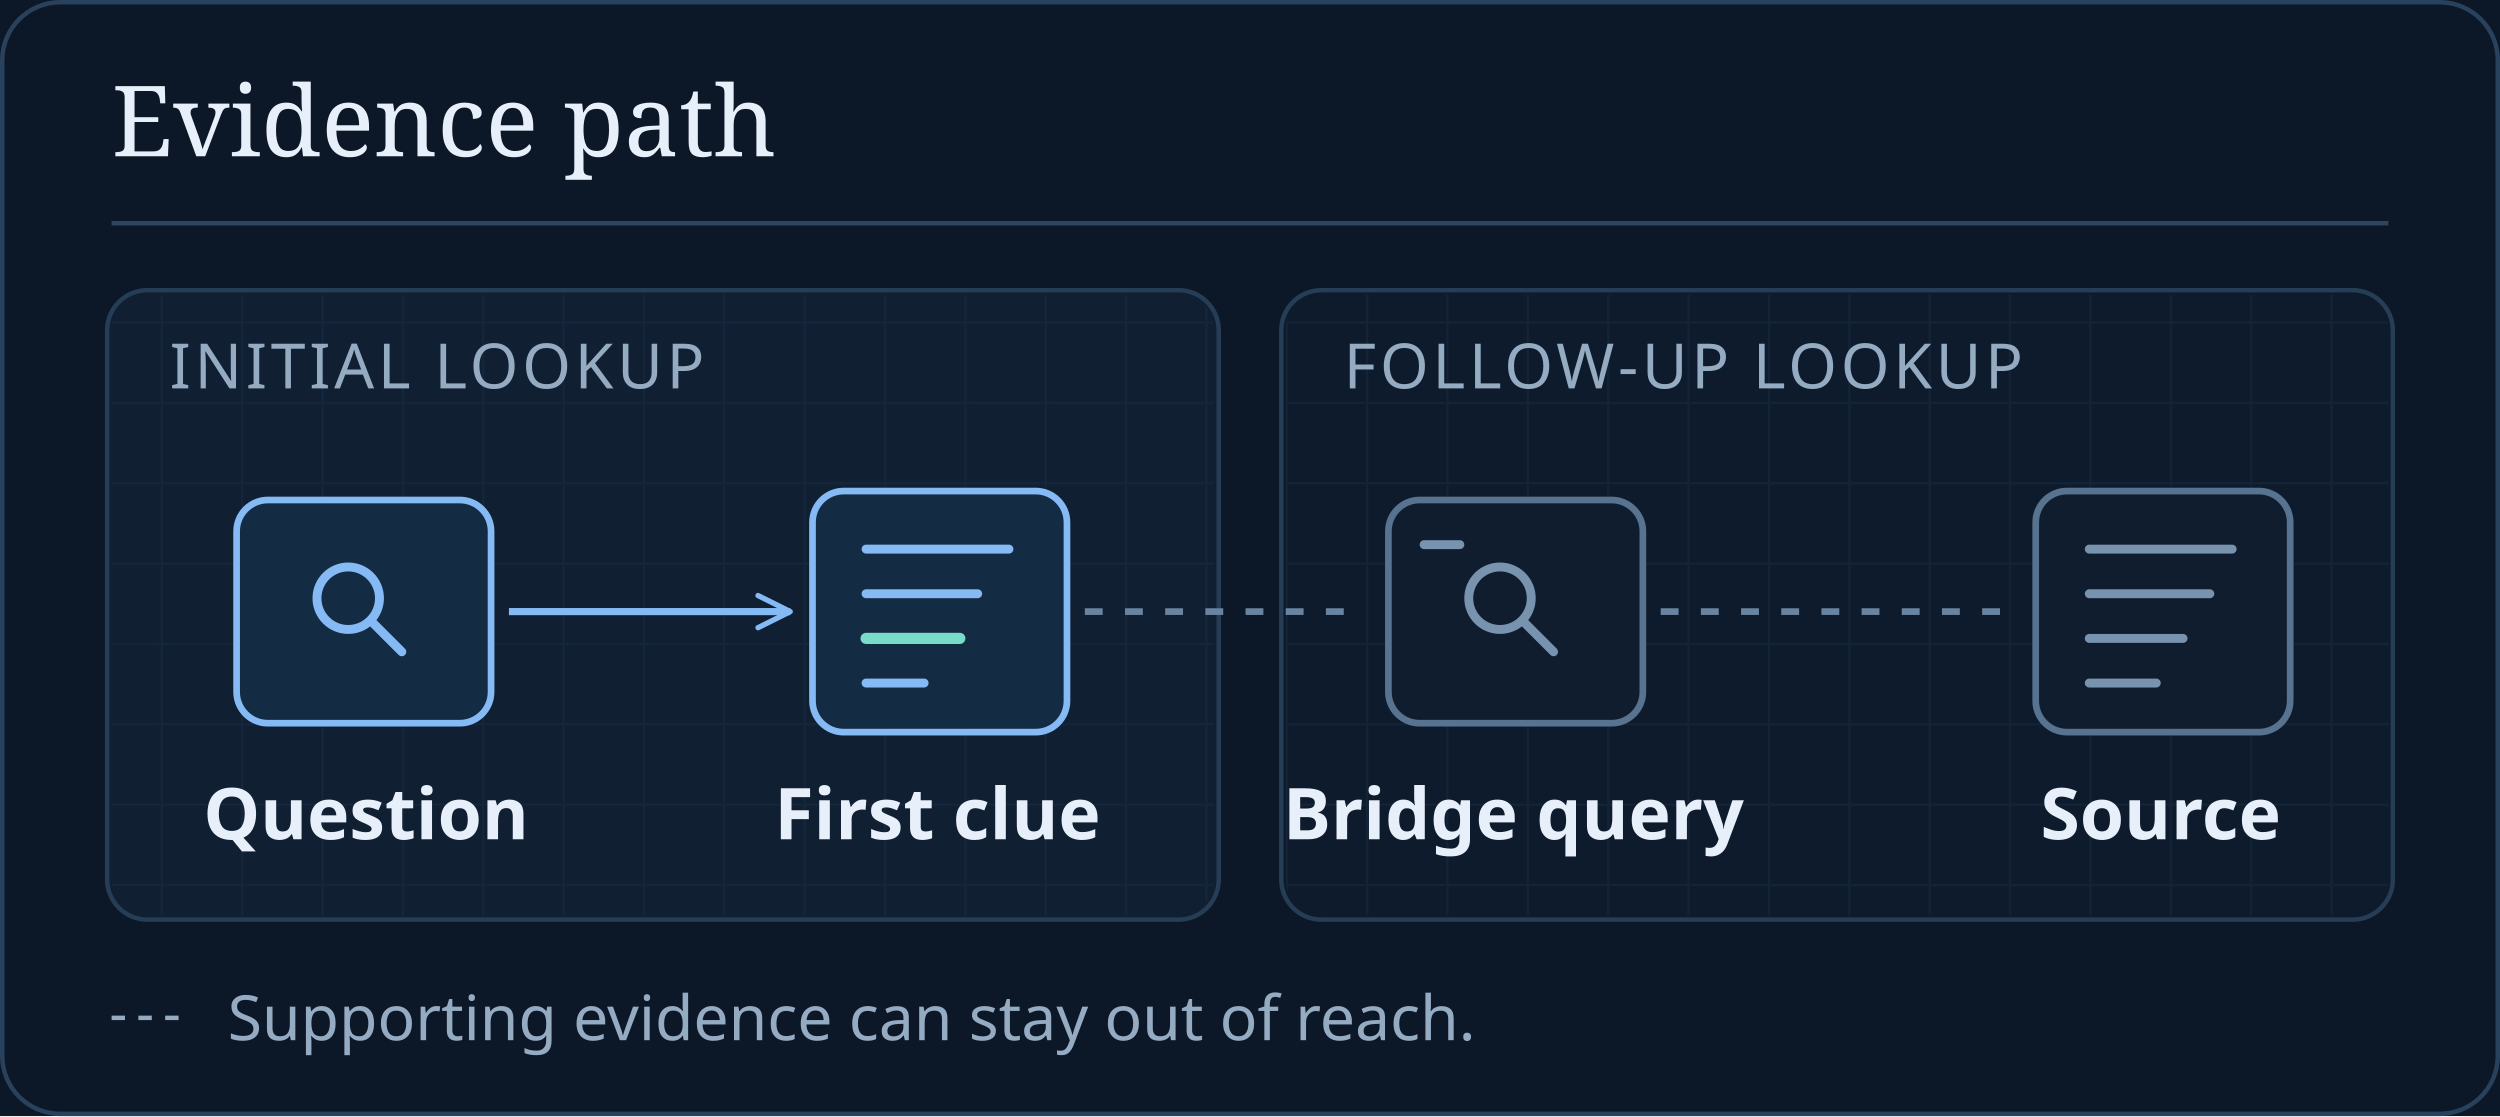
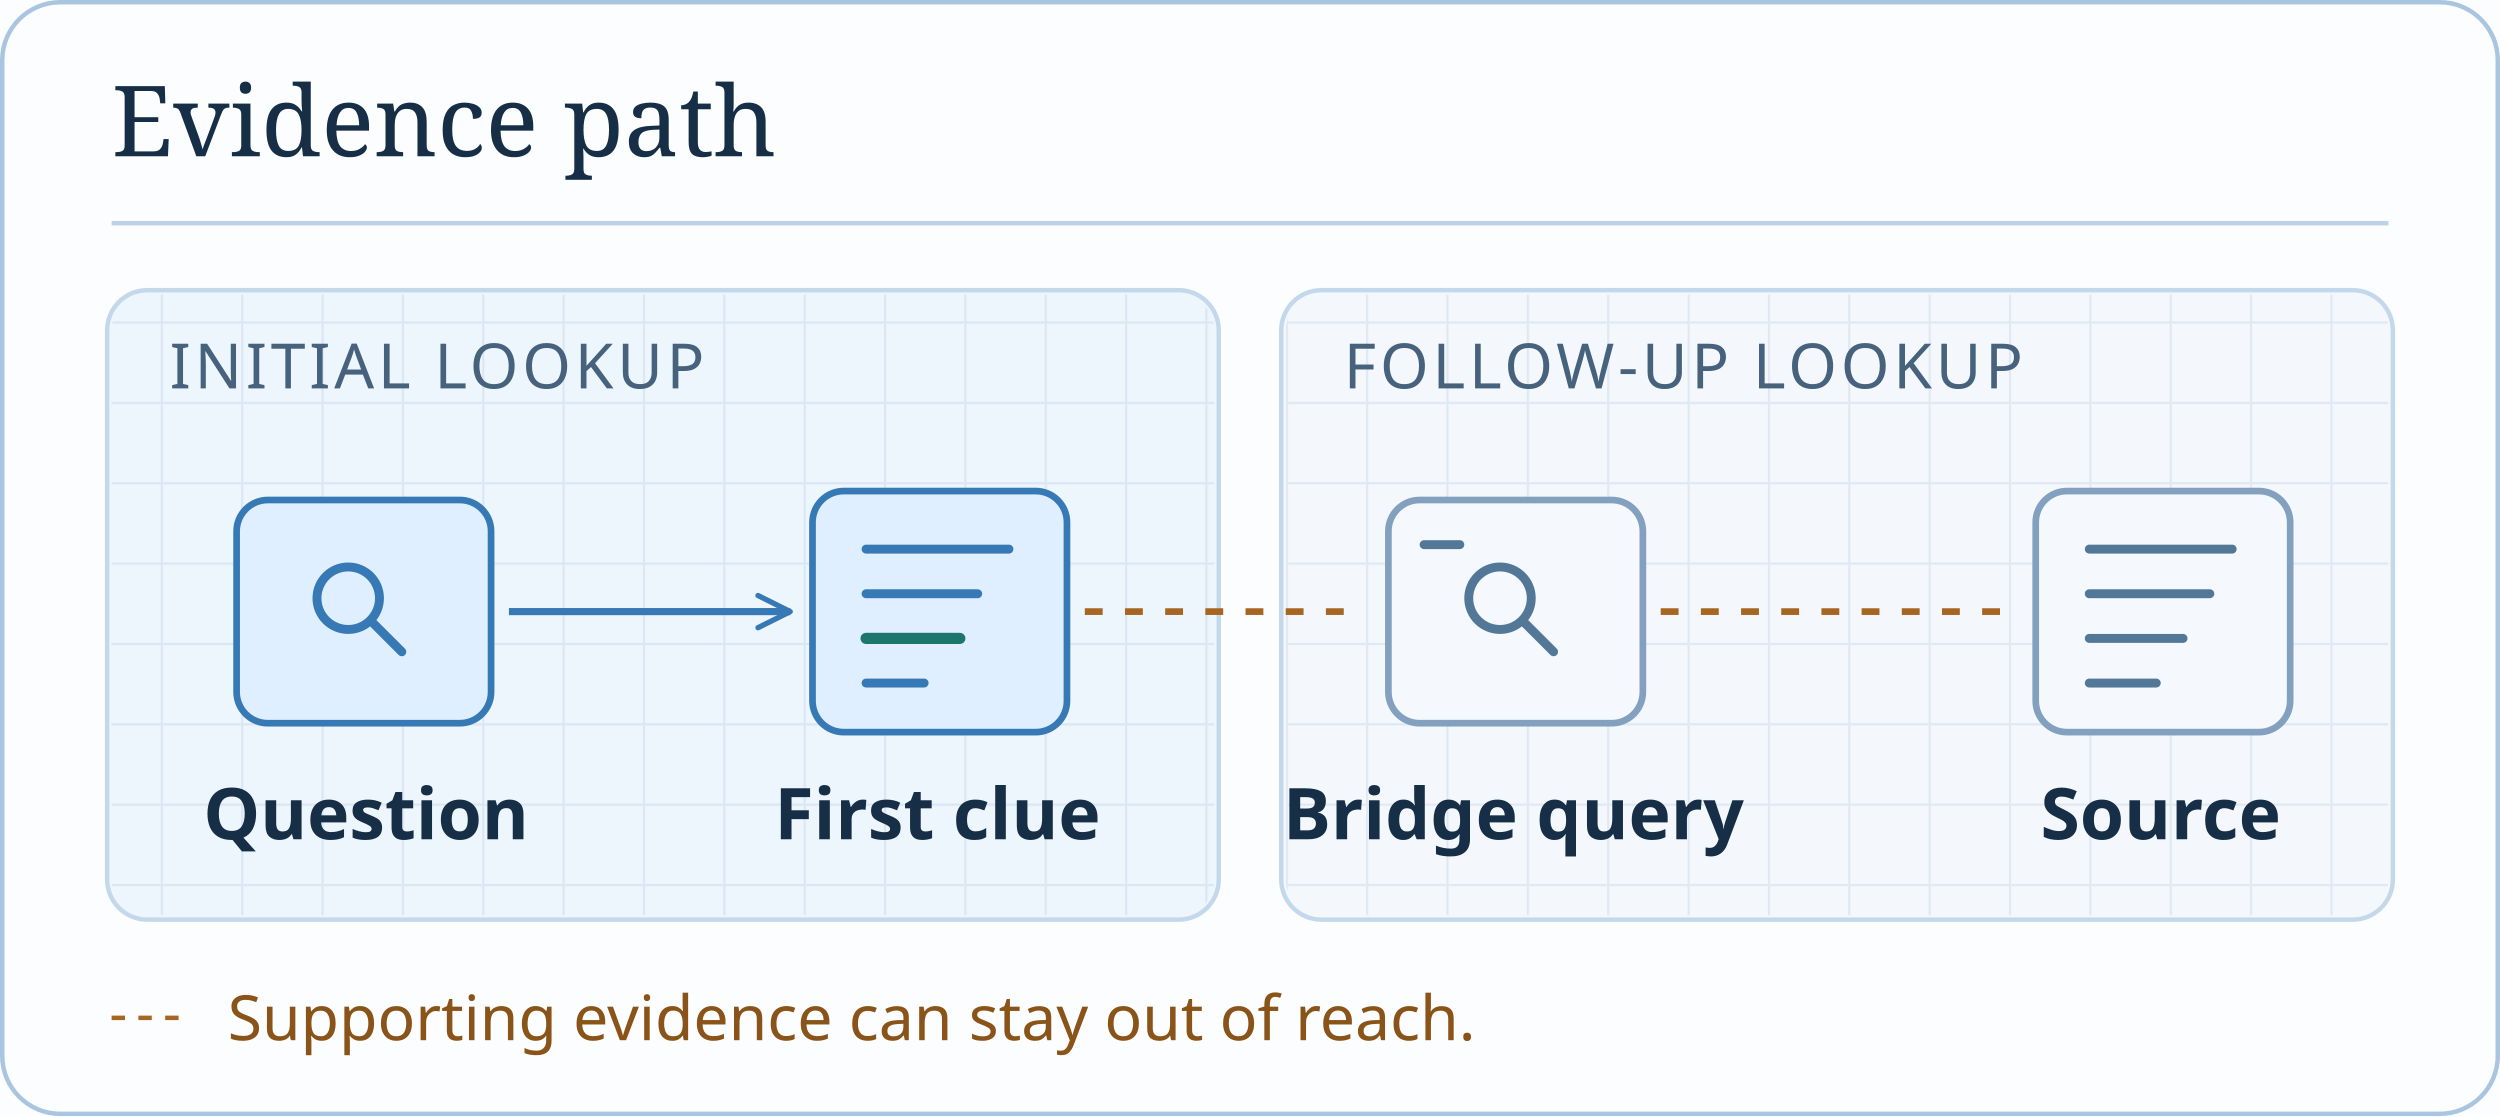
<svg xmlns="http://www.w3.org/2000/svg" viewBox="0 0 560 250" data-active-step="1" role="img" aria-labelledby="bridge-title bridge-desc">
  <defs>
    <pattern id="bridge-grid" width="18" height="18" patternUnits="userSpaceOnUse">
-       <path d="M18 0H0V18" fill="none" stroke="#20354e" stroke-opacity=".33" />
+       <path d="M18 0H0V18" fill="none" stroke="#b8cde4" stroke-opacity=".33" />
    </pattern>
    <marker id="bridge-blue-arrow" viewBox="0 0 8 8" refX="7" refY="4" markerWidth="6" markerHeight="6" orient="auto-start-reverse">
-       <path d="M1 1l6 3-6 3" fill="none" stroke="#85baf5" stroke-linecap="round" stroke-linejoin="round" />
+       <path d="M1 1l6 3-6 3" fill="none" stroke="#3679b5" stroke-linecap="round" stroke-linejoin="round" />
    </marker>
    <marker id="bridge-mint-arrow" viewBox="0 0 8 8" refX="7" refY="4" markerWidth="6" markerHeight="6" orient="auto-start-reverse">
-       <path d="M1 1l6 3-6 3" fill="none" stroke="#79dcc9" stroke-linecap="round" stroke-linejoin="round" />
+       <path d="M1 1l6 3-6 3" fill="none" stroke="#1c766c" stroke-linecap="round" stroke-linejoin="round" />
    </marker>
  </defs>
  <style>
-     text { font-family: system-ui, sans-serif; fill: #e7f0fa; }
+     text { font-family: system-ui, sans-serif; fill: #172e47; }
    .heading { font: 22px Georgia, serif; }
-     .band-label { fill: #95abc2; font-size: 14px; letter-spacing: .06em; }
+     .band-label { fill: #46627c; font-size: 14px; letter-spacing: .06em; }
    .node-label { font-size: 16px; font-weight: 560; }
-     .path-note { fill: #95abc2; font-size: 14px; }
-     .known { fill: #142b44; stroke: #85baf5; stroke-width: 1.5; }
-     .future { fill: #101d2e; stroke: #58738f; stroke-width: 1.5; }
-     .known-ink { fill: none; stroke: #85baf5; stroke-width: 2; stroke-linecap: round; stroke-linejoin: round; }
-     .future-ink { fill: none; stroke: #7893ae; stroke-width: 2; stroke-linecap: round; stroke-linejoin: round; }
-     .gap { fill: none; stroke: #6984a0; stroke-width: 1.5; stroke-dasharray: 4 5; }
+     .path-note { fill: #46627c; font-size: 14px; }
+     .known { fill: #dfefff; stroke: #3679b5; stroke-width: 1.5; }
+     .future { fill: #f5f9fd; stroke: #83a1be; stroke-width: 1.5; }
+     .known-ink { fill: none; stroke: #3679b5; stroke-width: 2; stroke-linecap: round; stroke-linejoin: round; }
+     .future-ink { fill: none; stroke: #537796; stroke-width: 2; stroke-linecap: round; stroke-linejoin: round; }
+     .gap { fill: none; stroke: #a66521; stroke-width: 1.5; stroke-dasharray: 4 5; }
+     .path-note.on-single { fill: #8a5318; }
    .on-repair { display: none; }
    svg[data-active-step="2"] .on-single { display: none; }
    svg[data-active-step="2"] .on-repair { display: inline; }
-     svg[data-active-step="2"] .future { fill: #15362f; stroke: #79dcc9; }
-     svg[data-active-step="2"] .future-ink { stroke: #79dcc9; }
-     svg[data-active-step="2"] .late-band { fill: #102720; stroke: #34594e; }
+     svg[data-active-step="2"] .future { fill: #d8f1e9; stroke: #1c766c; }
+     svg[data-active-step="2"] .future-ink { stroke: #1c766c; }
+     svg[data-active-step="2"] .late-band { fill: #edf9f5; stroke: #9ccbbf; }
    @media (max-width: 400px) {
      .heading { font-size: 24px; }
      .band-label, .path-note { font-size: 16px; }
      .node-label { font-size: 18px; }
    }
  </style>
-   <rect width="560" height="250" fill="#0c1727" />
-   <rect x=".5" y=".5" width="559" height="249" rx="13" fill="none" stroke="#28425e" />
+   <rect width="560" height="250" fill="#fbfdff" />
+   <rect x=".5" y=".5" width="559" height="249" rx="13" fill="none" stroke="#aac5df" />
  <text class="heading" x="25" y="35">Evidence path</text>
-   <path d="M25 50h510" stroke="#2b4562" />
-   <rect x="24" y="65" width="249" height="141" rx="9" fill="#101f32" stroke="#263d56" />
-   <rect class="late-band" x="287" y="65" width="249" height="141" rx="9" fill="#0e1b2c" stroke="#263d56" />
+   <path d="M25 50h510" stroke="#bdd2e8" />
+   <rect x="24" y="65" width="249" height="141" rx="9" fill="#edf5fd" stroke="#c4d8eb" />
+   <rect class="late-band" x="287" y="65" width="249" height="141" rx="9" fill="#f4f8fc" stroke="#c4d8eb" />
  <path d="M33 66h231a8 8 0 0 1 8 8v123a8 8 0 0 1-8 8H33a8 8 0 0 1-8-8V74a8 8 0 0 1 8-8Zm263 0h231a8 8 0 0 1 8 8v123a8 8 0 0 1-8 8H296a8 8 0 0 1-8-8V74a8 8 0 0 1 8-8Z" fill="url(#bridge-grid)" />
  <text class="band-label" x="38" y="87">INITIAL LOOKUP</text>
  <text class="band-label" x="301" y="87">FOLLOW-UP LOOKUP</text>
-   <path d="M114 137h63" stroke="#85baf5" fill="none" stroke-width="1.6" marker-end="url(#bridge-blue-arrow)" />
+   <path d="M114 137h63" stroke="#3679b5" fill="none" stroke-width="1.6" marker-end="url(#bridge-blue-arrow)" />
  <path class="gap on-single" d="M243 137h63m66 0h79" />
-   <g class="on-repair" fill="none" stroke="#79dcc9" stroke-width="1.8" marker-end="url(#bridge-mint-arrow)">
+   <g class="on-repair" fill="none" stroke="#1c766c" stroke-width="1.8" marker-end="url(#bridge-mint-arrow)">
    <path d="M243 137h63" />
    <path d="M372 137h79" />
  </g>
  <rect class="known" x="53" y="112" width="57" height="50" rx="7" />
  <path class="known-ink" d="M71 134a7 7 0 1 1 14 0 7 7 0 0 1-14 0Zm12 5 7 7" />
  <rect class="known" x="182" y="110" width="57" height="54" rx="7" />
  <path class="known-ink" d="M194 123h32m-32 10h25m-25 10h21m-21 10h13" />
-   <path d="M194 143h21" stroke="#79dcc9" stroke-width="2.5" stroke-linecap="round" />
+   <path d="M194 143h21" stroke="#1c766c" stroke-width="2.5" stroke-linecap="round" />
  <rect class="future" x="311" y="112" width="57" height="50" rx="7" />
  <path class="future-ink" d="M329 134a7 7 0 1 1 14 0 7 7 0 0 1-14 0Zm12 5 7 7m-29-24h8" />
  <rect class="future" x="456" y="110" width="57" height="54" rx="7" />
  <path class="future-ink" d="M468 123h32m-32 10h27m-27 10h21m-21 10h15" />
  <g class="node-label" text-anchor="middle">
    <text x="82" y="188">Question</text>
    <text x="210" y="188">First clue</text>
    <text x="339" y="188">Bridge query</text>
    <text x="484" y="188">Source</text>
  </g>
-   <path class="on-single" d="M25 228h18" stroke="#95abc2" stroke-dasharray="3 3" />
-   <path class="on-repair" d="M25 228h18" stroke="#79dcc9" stroke-width="2" />
+   <path class="on-single" d="M25 228h18" stroke="#a66521" stroke-dasharray="3 3" />
+   <path class="on-repair" d="M25 228h18" stroke="#1c766c" stroke-width="2" />
  <text class="path-note on-single" x="51" y="233">Supporting evidence can stay out of reach.</text>
  <text class="path-note on-repair" x="51" y="233">The extra search follows a clue from the initial result.</text>
</svg>
